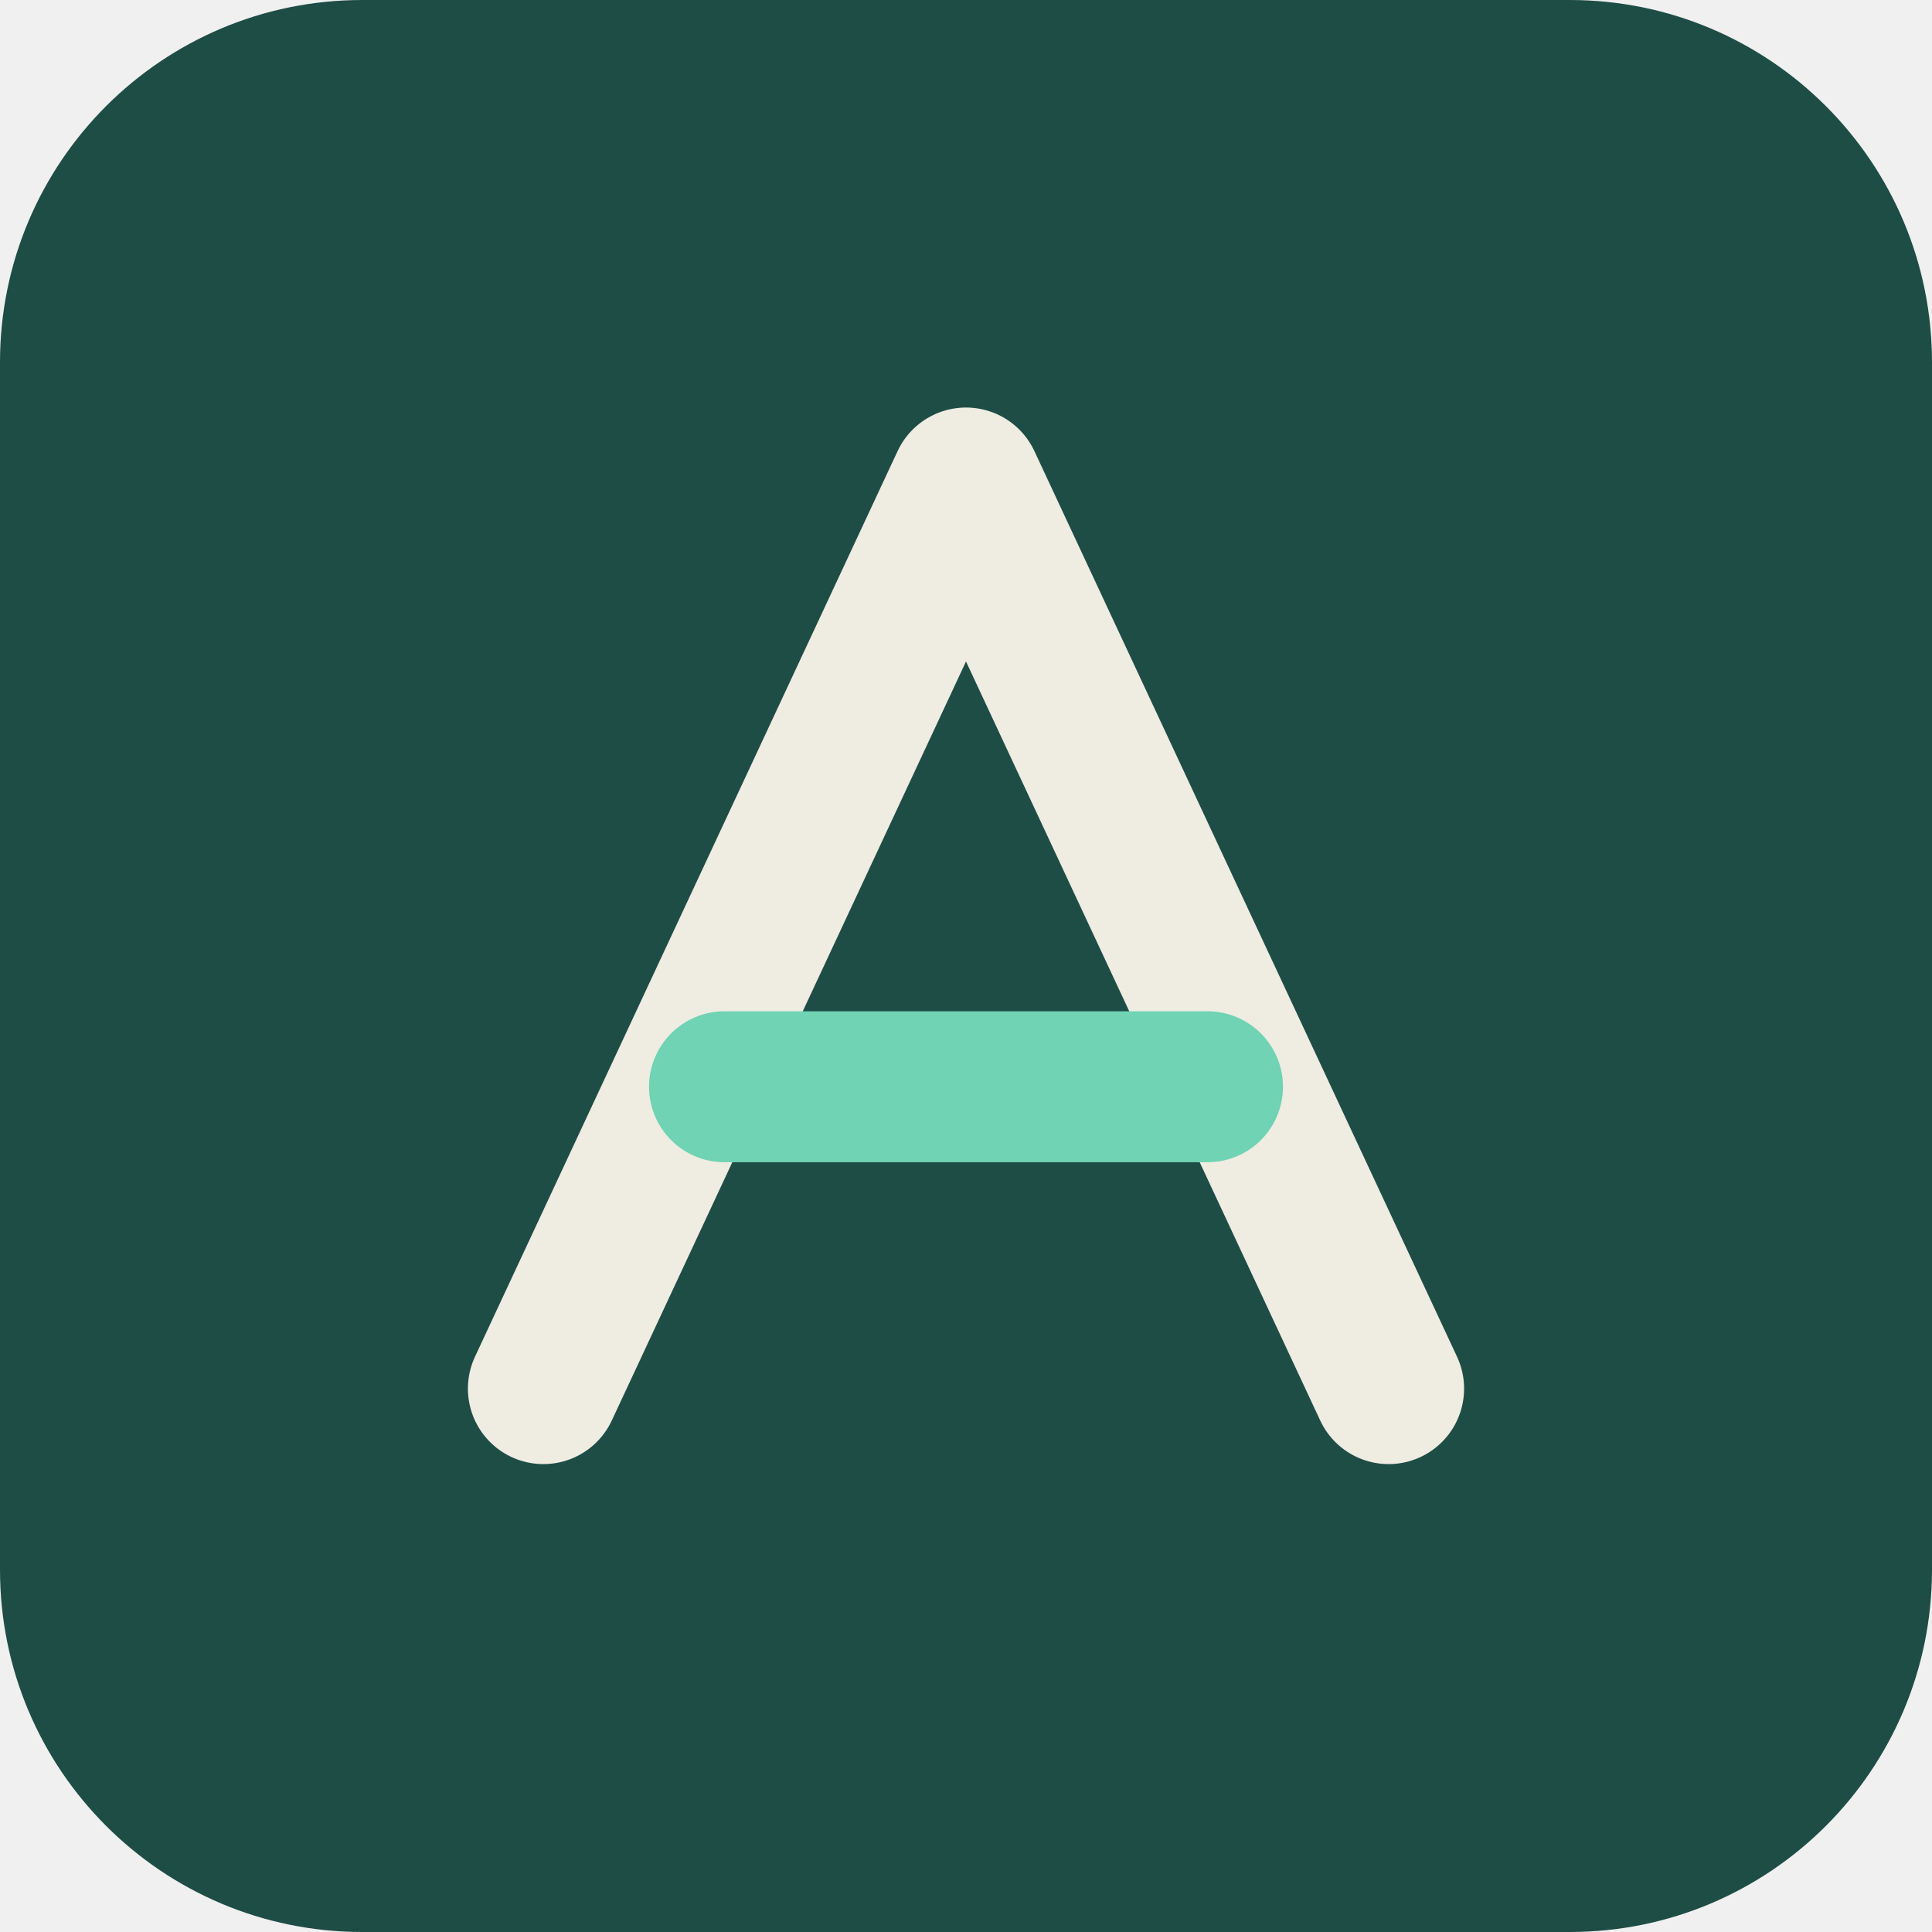
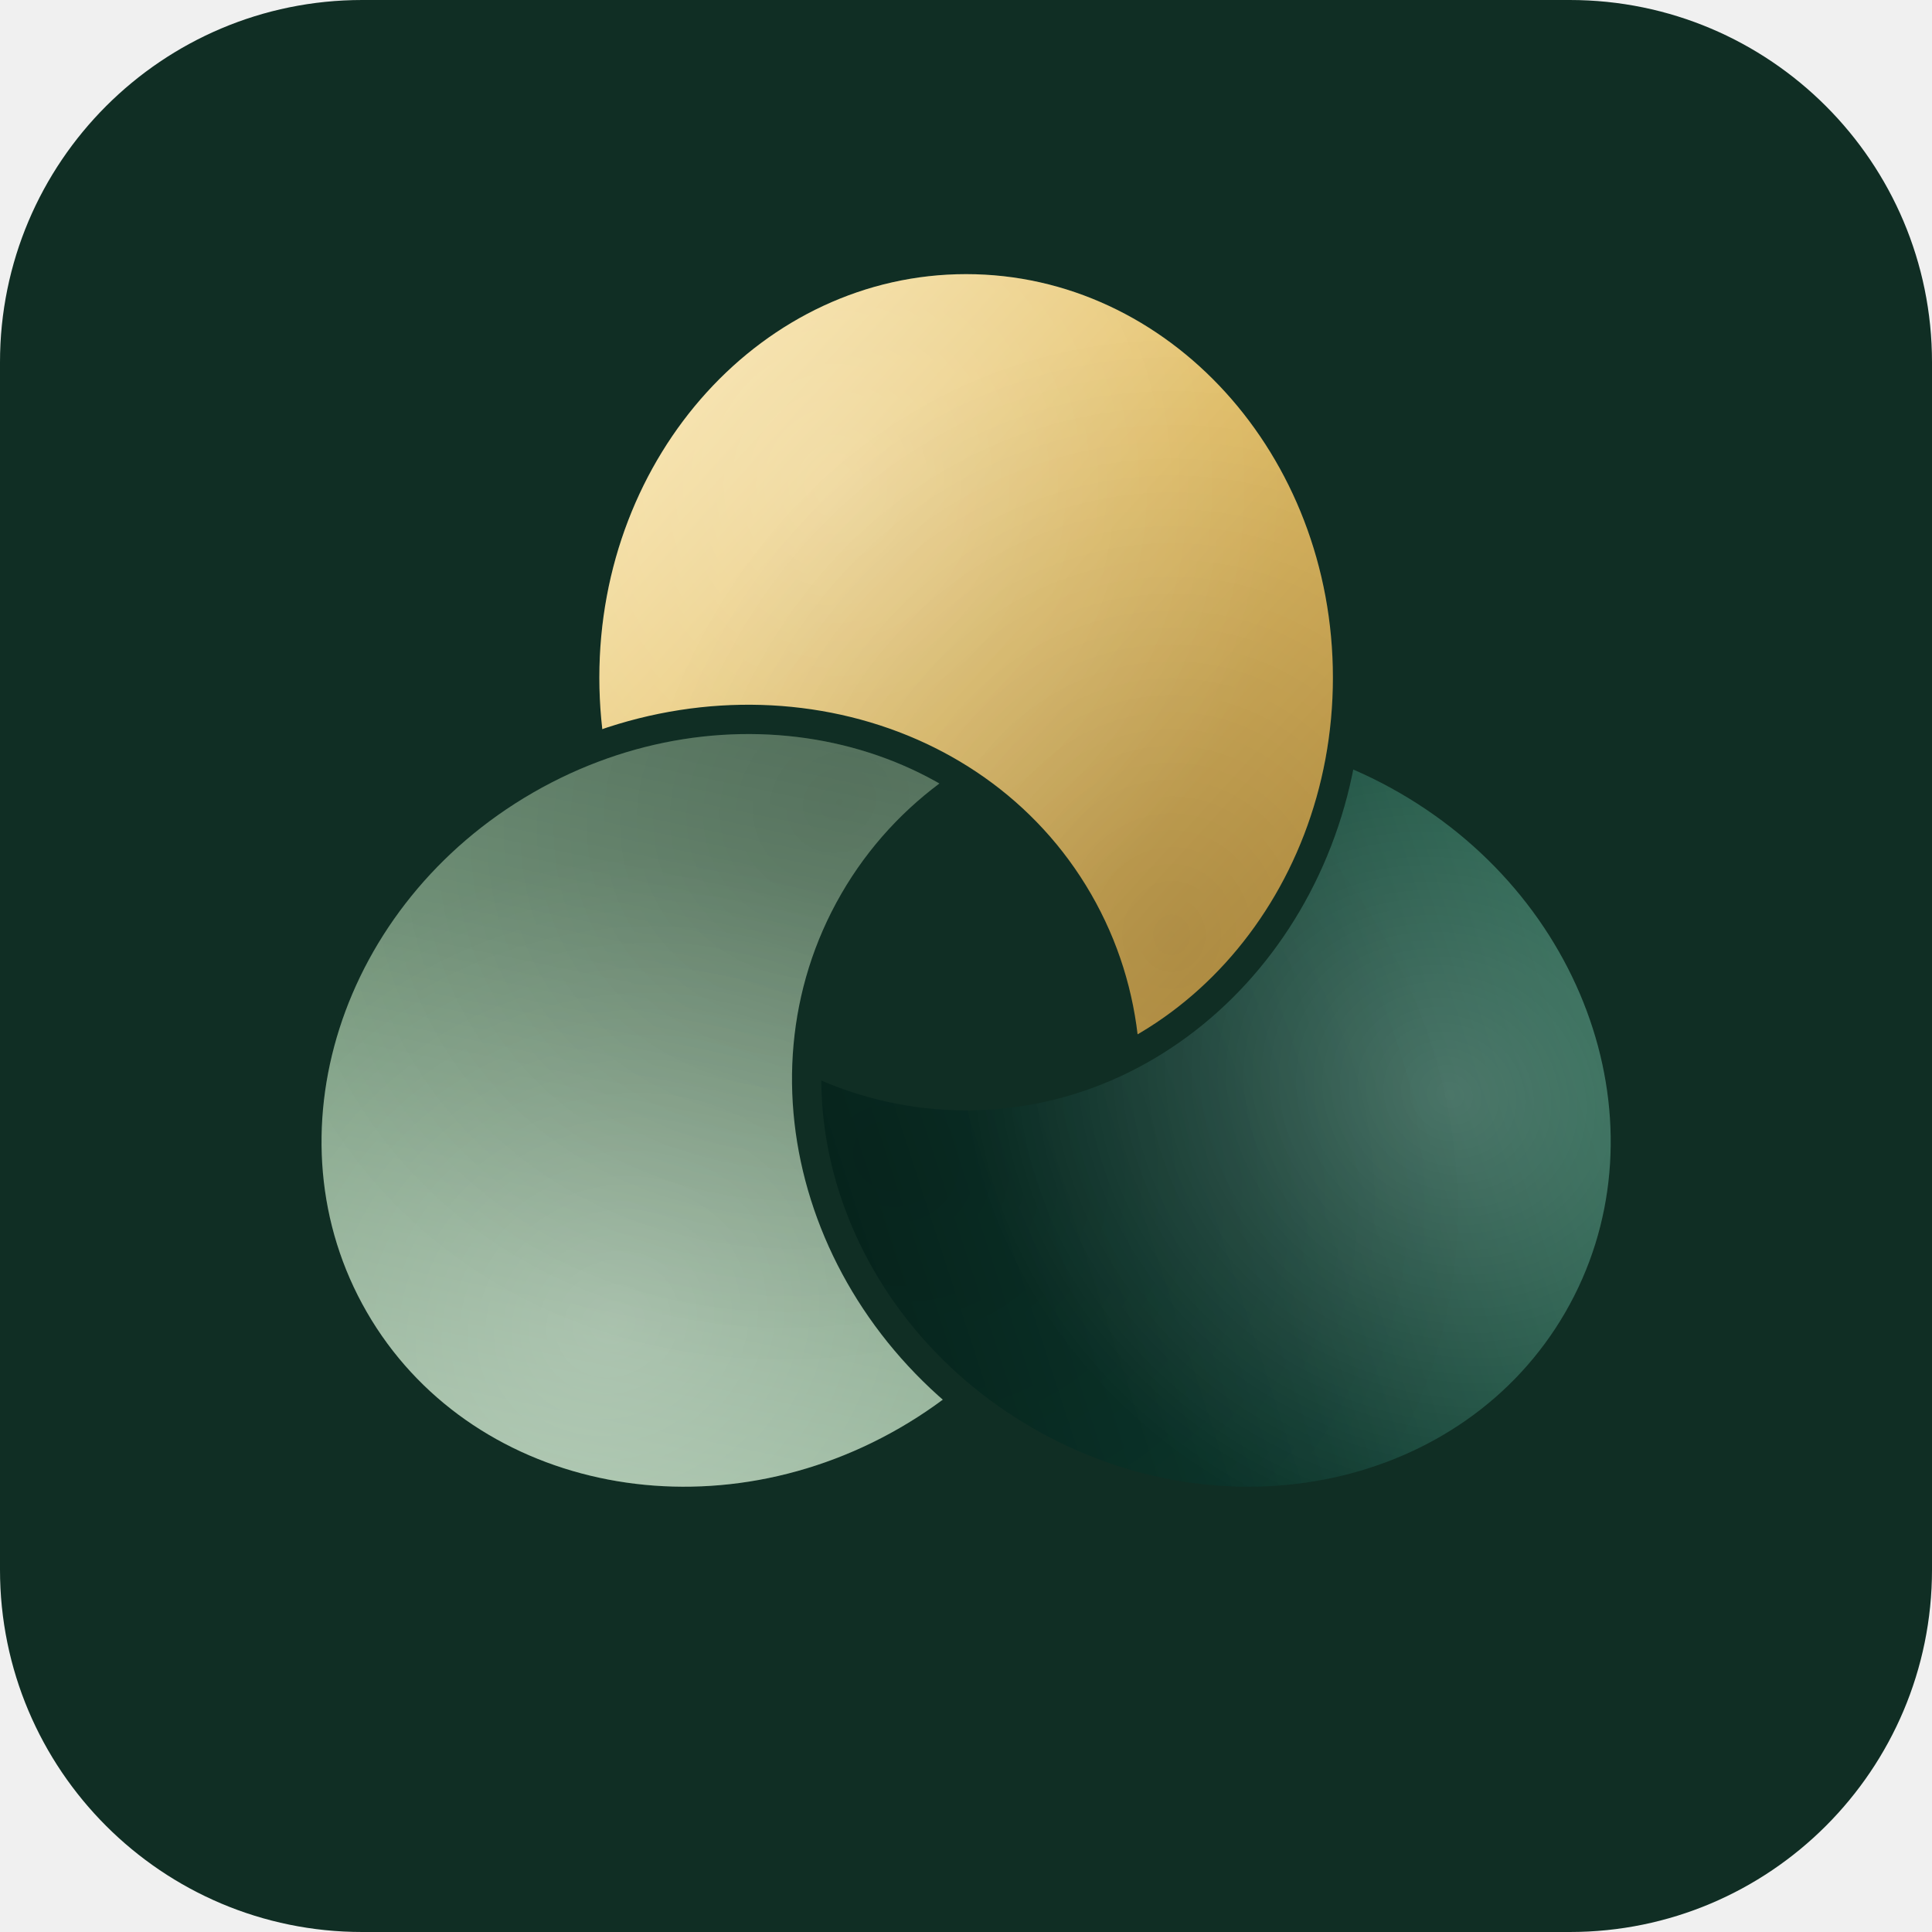
<svg xmlns="http://www.w3.org/2000/svg" viewBox="0 0 64 64">
-   <rect width="64" height="64" rx="12" fill="#1e4d46" />
-   <path d="M18 46 L32 16 L46 46" fill="none" stroke="#efece2" stroke-width="5" stroke-linecap="round" stroke-linejoin="round" />
-   <path d="M24 36 H40" stroke="#6fd3b4" stroke-width="5" stroke-linecap="round" />
+   <rect width="64" height="64" rx="12" fill="#102e24" />
+   <g transform="translate(9 9) scale(0.081) translate(-26 -32)">
+     <defs>
+       <mask id="am-gold">
+         <rect width="620" height="632" fill="#fff" />
+         <ellipse cx="207.8" cy="375.0" rx="162" ry="177" transform="rotate(240 207.8 375.0)" fill="#000" />
+       </mask>
+       <linearGradient id="ag-gold" x1="0" y1="0" x2="1" y2="1">
+         <stop offset="0" stop-color="#fbeab8" />
+         <stop offset=".5" stop-color="#e3c06a" />
+         <stop offset="1" stop-color="#bd9440" />
+       </linearGradient>
+       <mask id="am-sage">
+         <rect width="620" height="632" fill="#fff" />
+         <ellipse cx="412.2" cy="375.0" rx="162" ry="177" transform="rotate(120 412.2 375.0)" fill="#000" />
+       </mask>
+       <linearGradient id="ag-sage" x1="0" y1="0" x2="1" y2="1">
+         <stop offset="0" stop-color="#adc9b0" />
+         <stop offset=".5" stop-color="#7fa085" />
+         <stop offset="1" stop-color="#54755f" />
+       </linearGradient>
+       <mask id="am-dark">
+         <rect width="620" height="632" fill="#fff" />
+         <ellipse cx="310.0" cy="198.0" rx="162" ry="177" transform="rotate(0 310.0 198.0)" fill="#000" />
+       </mask>
+       <linearGradient id="ag-dark" x1="0" y1="0" x2="1" y2="1">
+         <stop offset="0" stop-color="#276b52" />
+         <stop offset=".5" stop-color="#0d3a2f" />
+         <stop offset="1" stop-color="#05221a" />
+       </linearGradient>
+       <radialGradient id="ah" cx=".32" cy=".26" r=".62">
+         <stop offset="0" stop-color="#fff" stop-opacity=".22" />
+         <stop offset="1" stop-color="#fff" stop-opacity="0" />
+       </radialGradient>
+       <radialGradient id="as" cx=".78" cy=".82" r=".75">
+         <stop offset="0" stop-color="#000" stop-opacity=".14" />
+         <stop offset="1" stop-color="#000" stop-opacity="0" />
+       </radialGradient>
+     </defs>
+     <g mask="url(#am-gold)">
+       <ellipse cx="310.0" cy="198.0" rx="150" ry="165" transform="rotate(0 310.0 198.0)" fill="url(#ag-gold)" />
+       <ellipse cx="310.0" cy="198.0" rx="150" ry="165" transform="rotate(0 310.0 198.0)" fill="url(#ah)" />
+       <ellipse cx="310.0" cy="198.0" rx="150" ry="165" transform="rotate(0 310.0 198.0)" fill="url(#as)" />
+     </g>
+     <g mask="url(#am-sage)">
+       <ellipse cx="207.8" cy="375.0" rx="150" ry="165" transform="rotate(240 207.8 375.0)" fill="url(#ag-sage)" />
+       <ellipse cx="207.8" cy="375.0" rx="150" ry="165" transform="rotate(240 207.8 375.0)" fill="url(#ah)" />
+       <ellipse cx="207.8" cy="375.0" rx="150" ry="165" transform="rotate(240 207.8 375.0)" fill="url(#as)" />
+     </g>
+     <g mask="url(#am-dark)">
+       <ellipse cx="412.2" cy="375.0" rx="150" ry="165" transform="rotate(120 412.2 375.0)" fill="url(#ag-dark)" />
+       <ellipse cx="412.2" cy="375.0" rx="150" ry="165" transform="rotate(120 412.2 375.0)" fill="url(#ah)" />
+       <ellipse cx="412.2" cy="375.0" rx="150" ry="165" transform="rotate(120 412.2 375.0)" fill="url(#as)" />
+     </g>
+   </g>
</svg>
